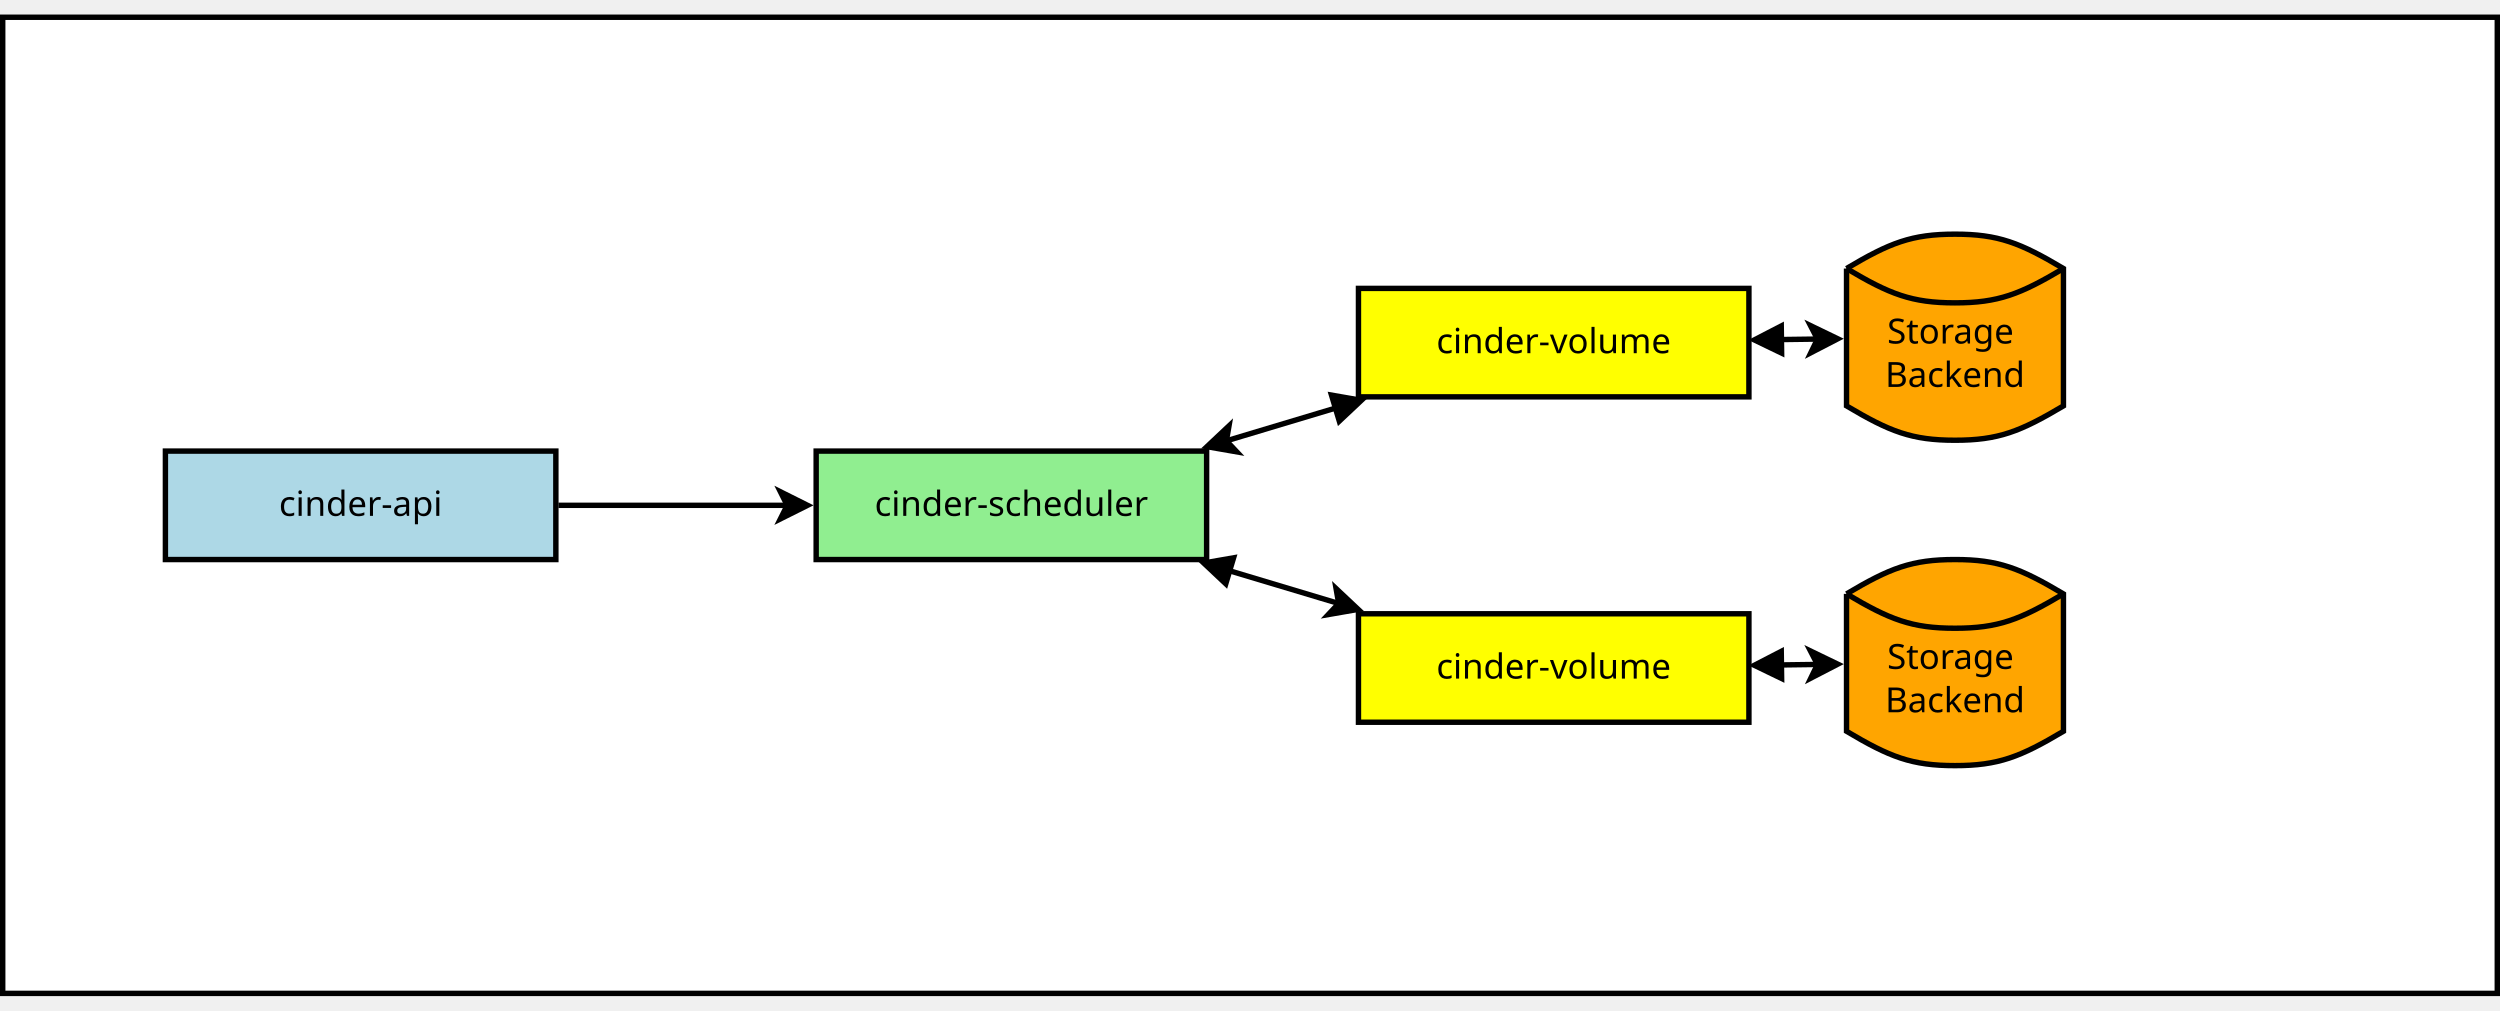
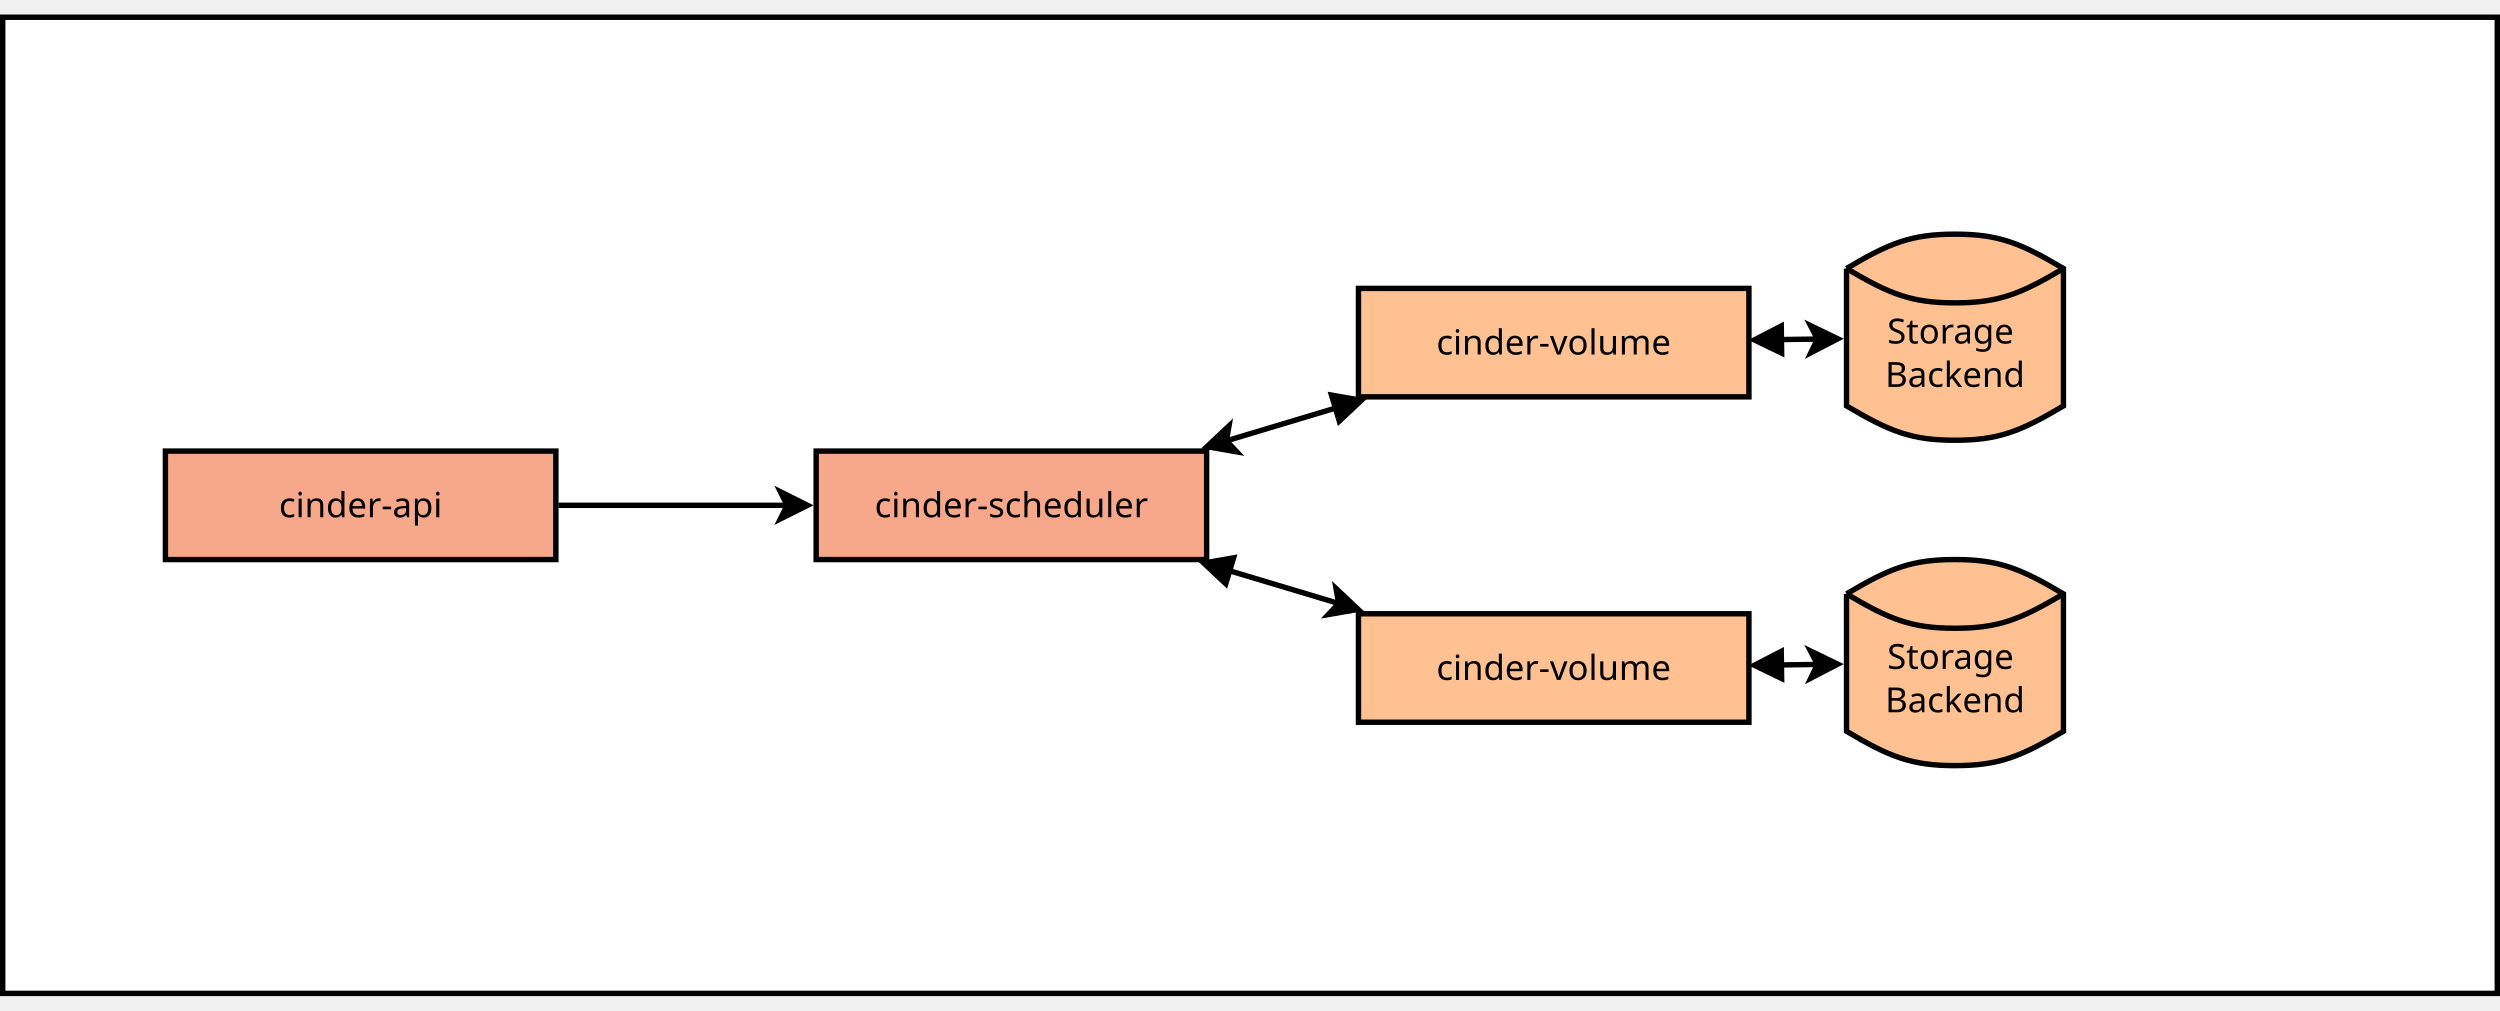
<svg xmlns="http://www.w3.org/2000/svg" width="47cm" height="19cm" viewBox="-61 -21 922 362">
  <g>
    <rect style="fill: #ffffff" x="-60" y="-20" width="920" height="360" />
    <rect style="fill: none; fill-opacity:0; stroke-width: 2; stroke: #000000" x="-60" y="-20" width="920" height="360" />
    <text font-size="12.8" style="fill: #000000;text-anchor:middle;font-family:sans-serif;font-style:normal;font-weight:normal" x="400" y="163.9">
      <tspan x="400" y="163.9" />
    </text>
  </g>
  <g>
-     <rect style="fill: #add8e6" x="0" y="140" width="144" height="40" />
+     <rect style="fill: #f7a88a" x="0" y="140" width="144" height="40" />
    <rect style="fill: none; fill-opacity:0; stroke-width: 2; stroke: #000000" x="0" y="140" width="144" height="40" />
-     <text font-size="12.8" style="fill: #000000;text-anchor:middle;font-family:sans-serif;font-style:normal;font-weight:normal" x="72" y="163.9">
-       <tspan x="72" y="163.9">cinder-api</tspan>
+     <text font-size="12.8" style="fill: #000000;text-anchor:middle;font-family:Montserrat;font-style:normal;font-weight:normal" x="72" y="164.4">
+       <tspan x="72" y="164.4">cinder-api</tspan>
    </text>
  </g>
  <g>
-     <rect style="fill: #90ee90" x="240" y="140" width="144" height="40" />
+     <rect style="fill: #f7a88a" x="240" y="140" width="144" height="40" />
    <rect style="fill: none; fill-opacity:0; stroke-width: 2; stroke: #000000" x="240" y="140" width="144" height="40" />
-     <text font-size="12.8" style="fill: #000000;text-anchor:middle;font-family:sans-serif;font-style:normal;font-weight:normal" x="312" y="163.9">
-       <tspan x="312" y="163.9">cinder-scheduler</tspan>
+     <text font-size="12.8" style="fill: #000000;text-anchor:middle;font-family:Montserrat;font-style:normal;font-weight:normal" x="312" y="164.4">
+       <tspan x="312" y="164.4">cinder-scheduler</tspan>
    </text>
  </g>
  <g>
-     <rect style="fill: #ffff00" x="440" y="80" width="144" height="40" />
+     <rect style="fill: #ffc192" x="440" y="80" width="144" height="40" />
    <rect style="fill: none; fill-opacity:0; stroke-width: 2; stroke: #000000" x="440" y="80" width="144" height="40" />
-     <text font-size="12.8" style="fill: #000000;text-anchor:middle;font-family:sans-serif;font-style:normal;font-weight:normal" x="512" y="103.9">
-       <tspan x="512" y="103.9">cinder-volume</tspan>
+     <text font-size="12.8" style="fill: #000000;text-anchor:middle;font-family:Montserrat;font-style:normal;font-weight:normal" x="512" y="104.4">
+       <tspan x="512" y="104.4">cinder-volume</tspan>
    </text>
  </g>
  <g>
-     <rect style="fill: #ffff00" x="440" y="200" width="144" height="40" />
+     <rect style="fill: #ffc192" x="440" y="200" width="144" height="40" />
    <rect style="fill: none; fill-opacity:0; stroke-width: 2; stroke: #000000" x="440" y="200" width="144" height="40" />
-     <text font-size="12.8" style="fill: #000000;text-anchor:middle;font-family:sans-serif;font-style:normal;font-weight:normal" x="512" y="223.9">
-       <tspan x="512" y="223.9">cinder-volume</tspan>
+     <text font-size="12.8" style="fill: #000000;text-anchor:middle;font-family:Montserrat;font-style:normal;font-weight:normal" x="512" y="224.4">
+       <tspan x="512" y="224.4">cinder-volume</tspan>
    </text>
  </g>
  <g>
-     <path style="fill: #ffa500" d="M 620 72.667 C 636,63.167 644,60 660,60 C 676,60 684,63.167 700,72.667 L 700,123.333 C 684,132.833 676,136 660,136 C 644,136 636,132.833 620,123.333 L 620,72.667z" />
+     <path style="fill: #ffc192" d="M 620 72.667 C 636,63.167 644,60 660,60 C 676,60 684,63.167 700,72.667 L 700,123.333 C 684,132.833 676,136 660,136 C 644,136 636,132.833 620,123.333 L 620,72.667z" />
    <path style="fill: none; fill-opacity:0; stroke-width: 2; stroke: #000000" d="M 620 72.667 C 636,63.167 644,60 660,60 C 676,60 684,63.167 700,72.667 L 700,123.333 C 684,132.833 676,136 660,136 C 644,136 636,132.833 620,123.333 L 620,72.667" />
    <path style="fill: none; fill-opacity:0; stroke-width: 2; stroke: #000000" d="M 620 72.667 C 636,82.167 644,85.333 660,85.333 C 676,85.333 684,82.167 700,72.667" />
-     <text font-size="12.8" style="fill: #000000;text-anchor:middle;font-family:sans-serif;font-style:normal;font-weight:normal" x="660" y="100.333">
+     <text font-size="12.8" style="fill: #000000;text-anchor:middle;font-family:Montserrat;font-style:normal;font-weight:normal" x="660" y="100.333">
      <tspan x="660" y="100.333">Storage</tspan>
      <tspan x="660" y="116.333">Backend</tspan>
    </text>
  </g>
  <g>
-     <path style="fill: #ffa500" d="M 620 192.667 C 636,183.167 644,180 660,180 C 676,180 684,183.167 700,192.667 L 700,243.333 C 684,252.833 676,256 660,256 C 644,256 636,252.833 620,243.333 L 620,192.667z" />
+     <path style="fill: #ffc192" d="M 620 192.667 C 636,183.167 644,180 660,180 C 676,180 684,183.167 700,192.667 L 700,243.333 C 684,252.833 676,256 660,256 C 644,256 636,252.833 620,243.333 L 620,192.667z" />
    <path style="fill: none; fill-opacity:0; stroke-width: 2; stroke: #000000" d="M 620 192.667 C 636,183.167 644,180 660,180 C 676,180 684,183.167 700,192.667 L 700,243.333 C 684,252.833 676,256 660,256 C 644,256 636,252.833 620,243.333 L 620,192.667" />
    <path style="fill: none; fill-opacity:0; stroke-width: 2; stroke: #000000" d="M 620 192.667 C 636,202.167 644,205.333 660,205.333 C 676,205.333 684,202.167 700,192.667" />
-     <text font-size="12.8" style="fill: #000000;text-anchor:middle;font-family:sans-serif;font-style:normal;font-weight:normal" x="660" y="220.333">
+     <text font-size="12.8" style="fill: #000000;text-anchor:middle;font-family:Montserrat;font-style:normal;font-weight:normal" x="660" y="220.333">
      <tspan x="660" y="220.333">Storage</tspan>
      <tspan x="660" y="236.333">Backend</tspan>
    </text>
  </g>
  <g>
    <line style="fill: none; fill-opacity:0; stroke-width: 2; stroke: #000000" x1="595.996" y1="218.865" x2="609.272" y2="218.686" />
    <polygon style="fill: #000000" points="595.929,213.865 585.997,219 596.064,223.864 " />
    <polygon style="fill: none; fill-opacity:0; stroke-width: 2; stroke: #000000" points="595.929,213.865 585.997,219 596.064,223.864 " />
    <polygon style="fill: #000000" points="616.771,218.584 606.84,223.719 609.272,218.686 606.705,213.72 " />
    <polygon style="fill: none; fill-opacity:0; stroke-width: 2; stroke: #000000" points="616.771,218.584 606.84,223.719 609.272,218.686 606.705,213.72 " />
  </g>
  <g>
    <line style="fill: none; fill-opacity:0; stroke-width: 2; stroke: #000000" x1="595.996" y1="98.865" x2="609.272" y2="98.686" />
    <polygon style="fill: #000000" points="595.929,93.865 585.997,99 596.064,103.864 " />
    <polygon style="fill: none; fill-opacity:0; stroke-width: 2; stroke: #000000" points="595.929,93.865 585.997,99 596.064,103.864 " />
    <polygon style="fill: #000000" points="616.771,98.584 606.84,103.719 609.272,98.686 606.705,93.72 " />
    <polygon style="fill: none; fill-opacity:0; stroke-width: 2; stroke: #000000" points="616.771,98.584 606.84,103.719 609.272,98.686 606.705,93.72 " />
  </g>
  <g>
    <line style="fill: none; fill-opacity:0; stroke-width: 2; stroke: #000000" x1="144.949" y1="160" x2="229.315" y2="160" />
    <polygon style="fill: #000000" points="236.815,160 226.815,165 229.315,160 226.815,155 " />
    <polygon style="fill: none; fill-opacity:0; stroke-width: 2; stroke: #000000" points="236.815,160 226.815,165 229.315,160 226.815,155 " />
  </g>
  <g>
    <line style="fill: none; fill-opacity:0; stroke-width: 2; stroke: #000000" x1="392.507" y1="184.152" x2="432.704" y2="196.211" />
    <polygon style="fill: #000000" points="393.944,179.363 382.929,181.279 391.07,188.941 " />
    <polygon style="fill: none; fill-opacity:0; stroke-width: 2; stroke: #000000" points="393.944,179.363 382.929,181.279 391.07,188.941 " />
    <polygon style="fill: #000000" points="439.888,198.366 428.873,200.282 432.704,196.211 431.746,190.704 " />
    <polygon style="fill: none; fill-opacity:0; stroke-width: 2; stroke: #000000" points="439.888,198.366 428.873,200.282 432.704,196.211 431.746,190.704 " />
  </g>
  <g>
    <line style="fill: none; fill-opacity:0; stroke-width: 2; stroke: #000000" x1="431.493" y1="124.152" x2="391.296" y2="136.211" />
    <polygon style="fill: #000000" points="432.93,128.941 441.071,121.279 430.056,119.363 " />
    <polygon style="fill: none; fill-opacity:0; stroke-width: 2; stroke: #000000" points="432.93,128.941 441.071,121.279 430.056,119.363 " />
    <polygon style="fill: #000000" points="384.112,138.366 392.254,130.704 391.296,136.211 395.127,140.282 " />
    <polygon style="fill: none; fill-opacity:0; stroke-width: 2; stroke: #000000" points="384.112,138.366 392.254,130.704 391.296,136.211 395.127,140.282 " />
  </g>
</svg>
